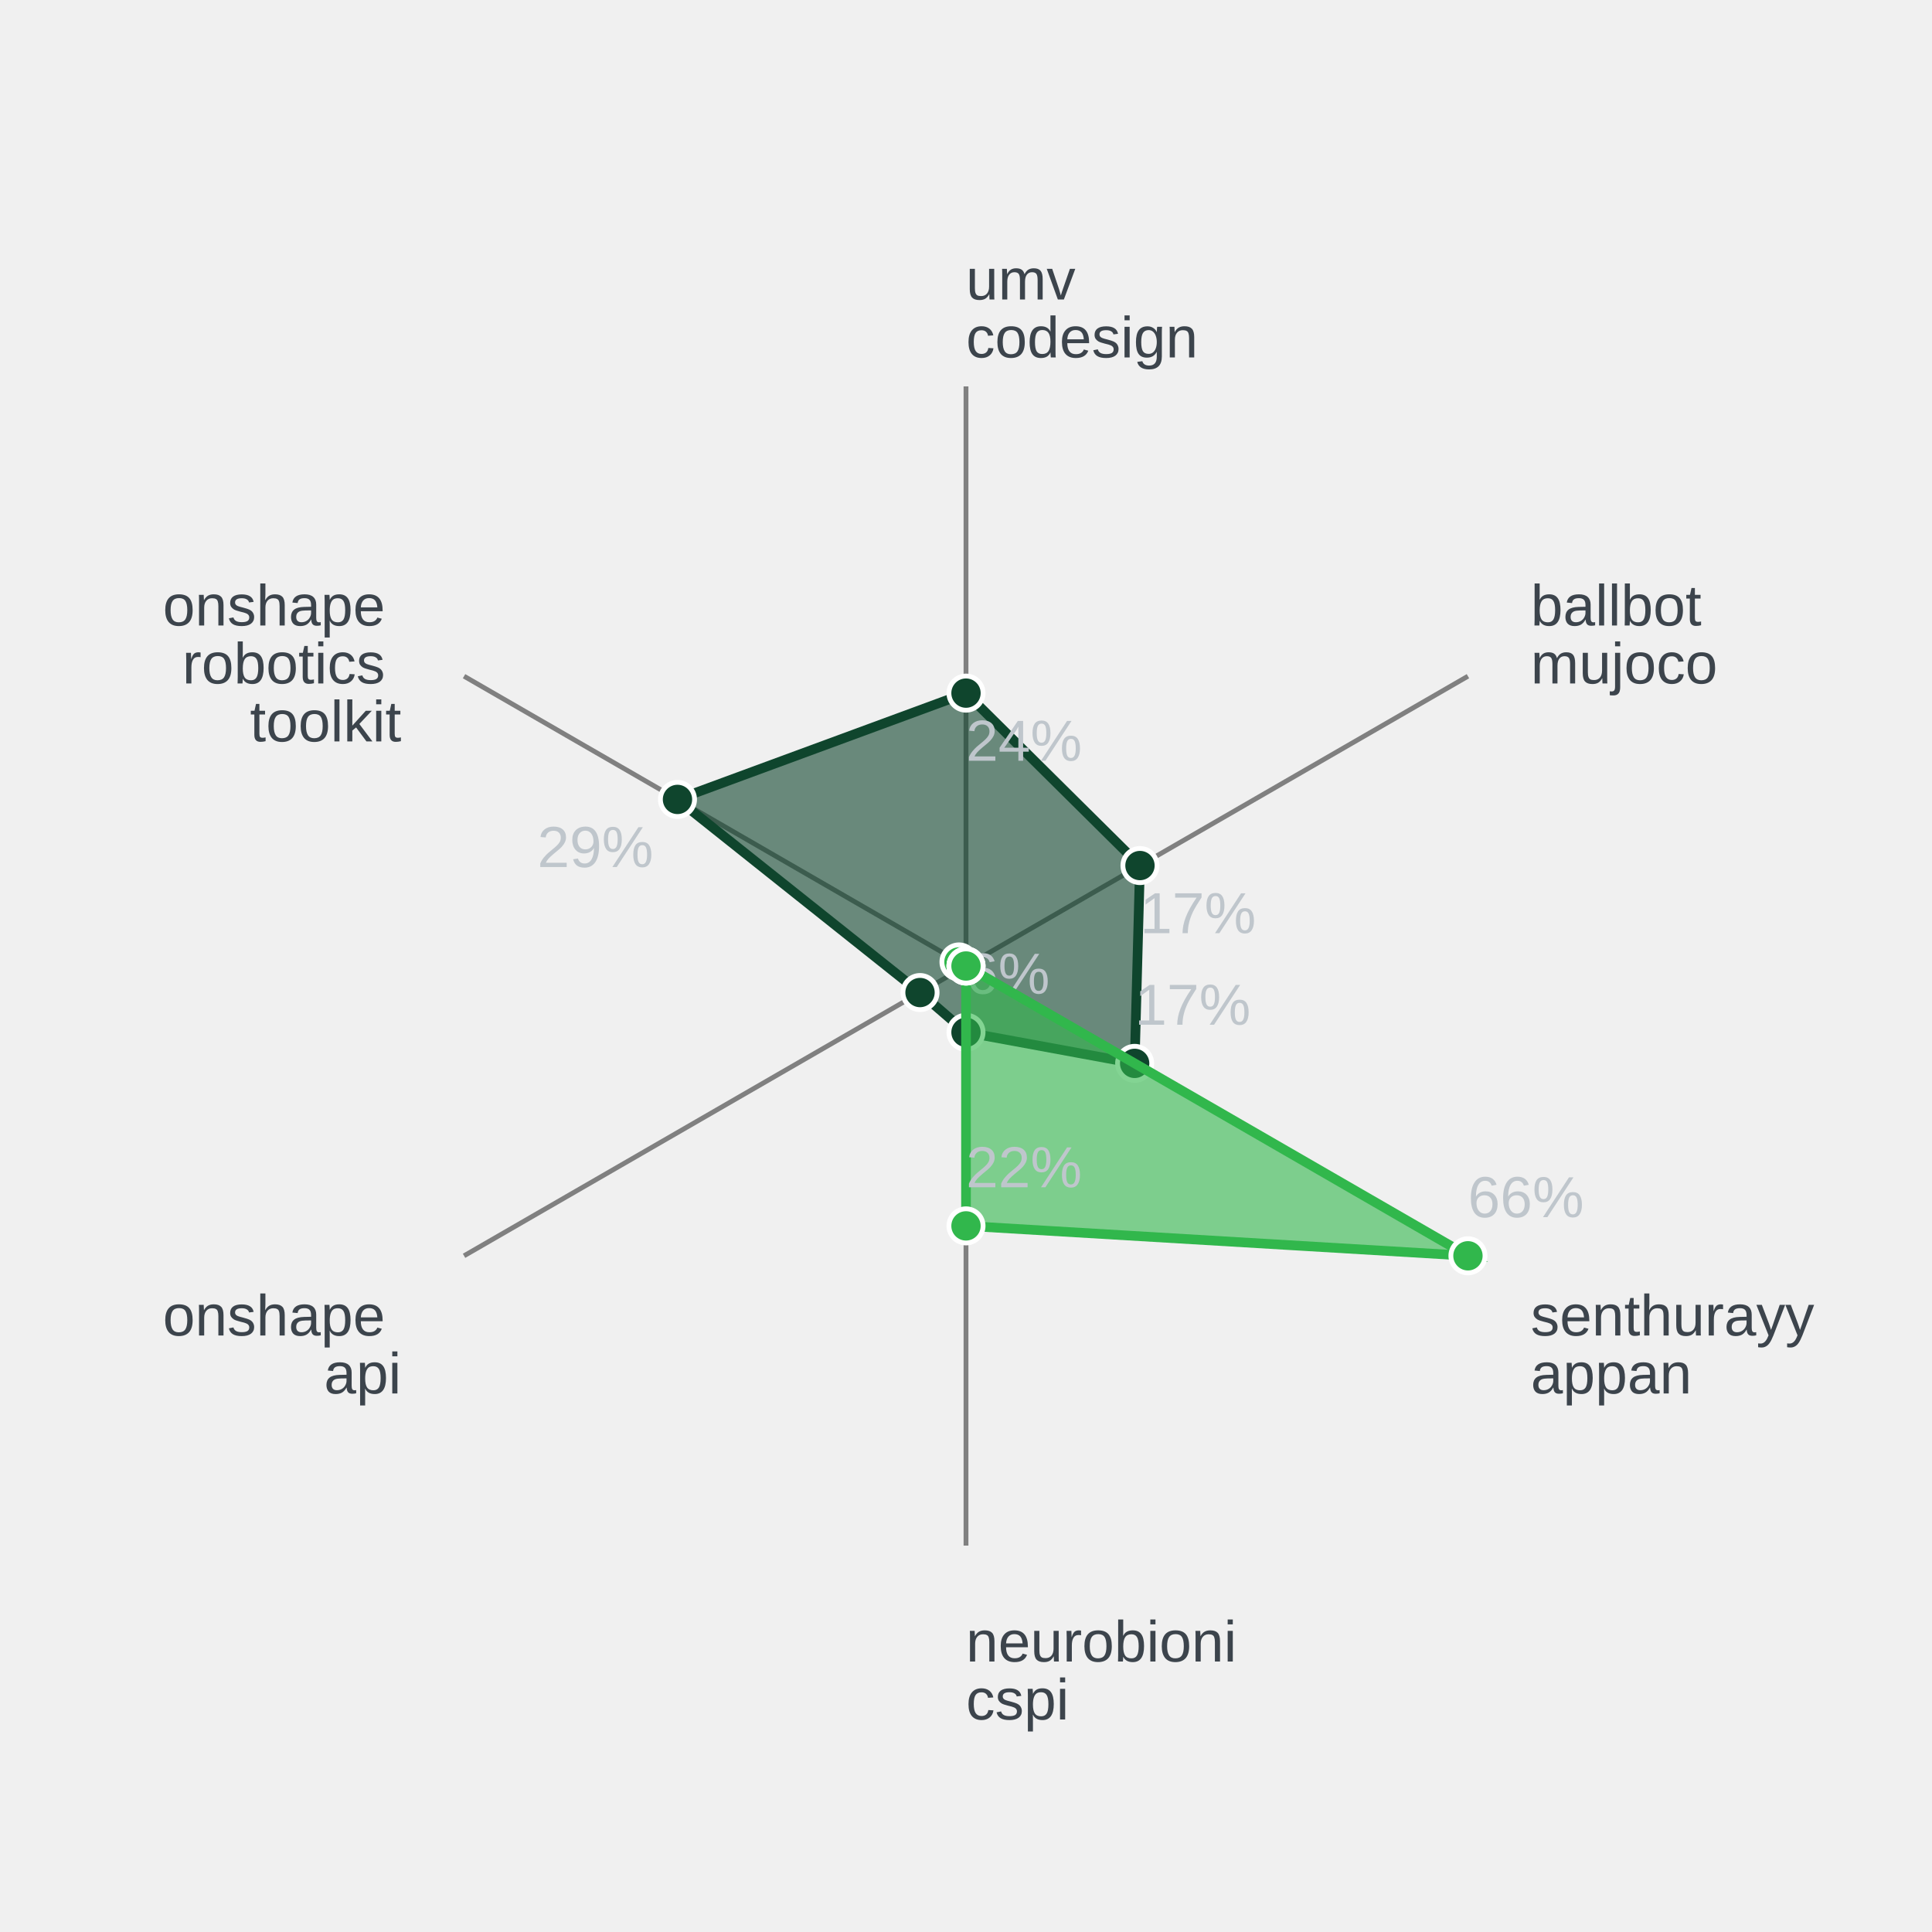
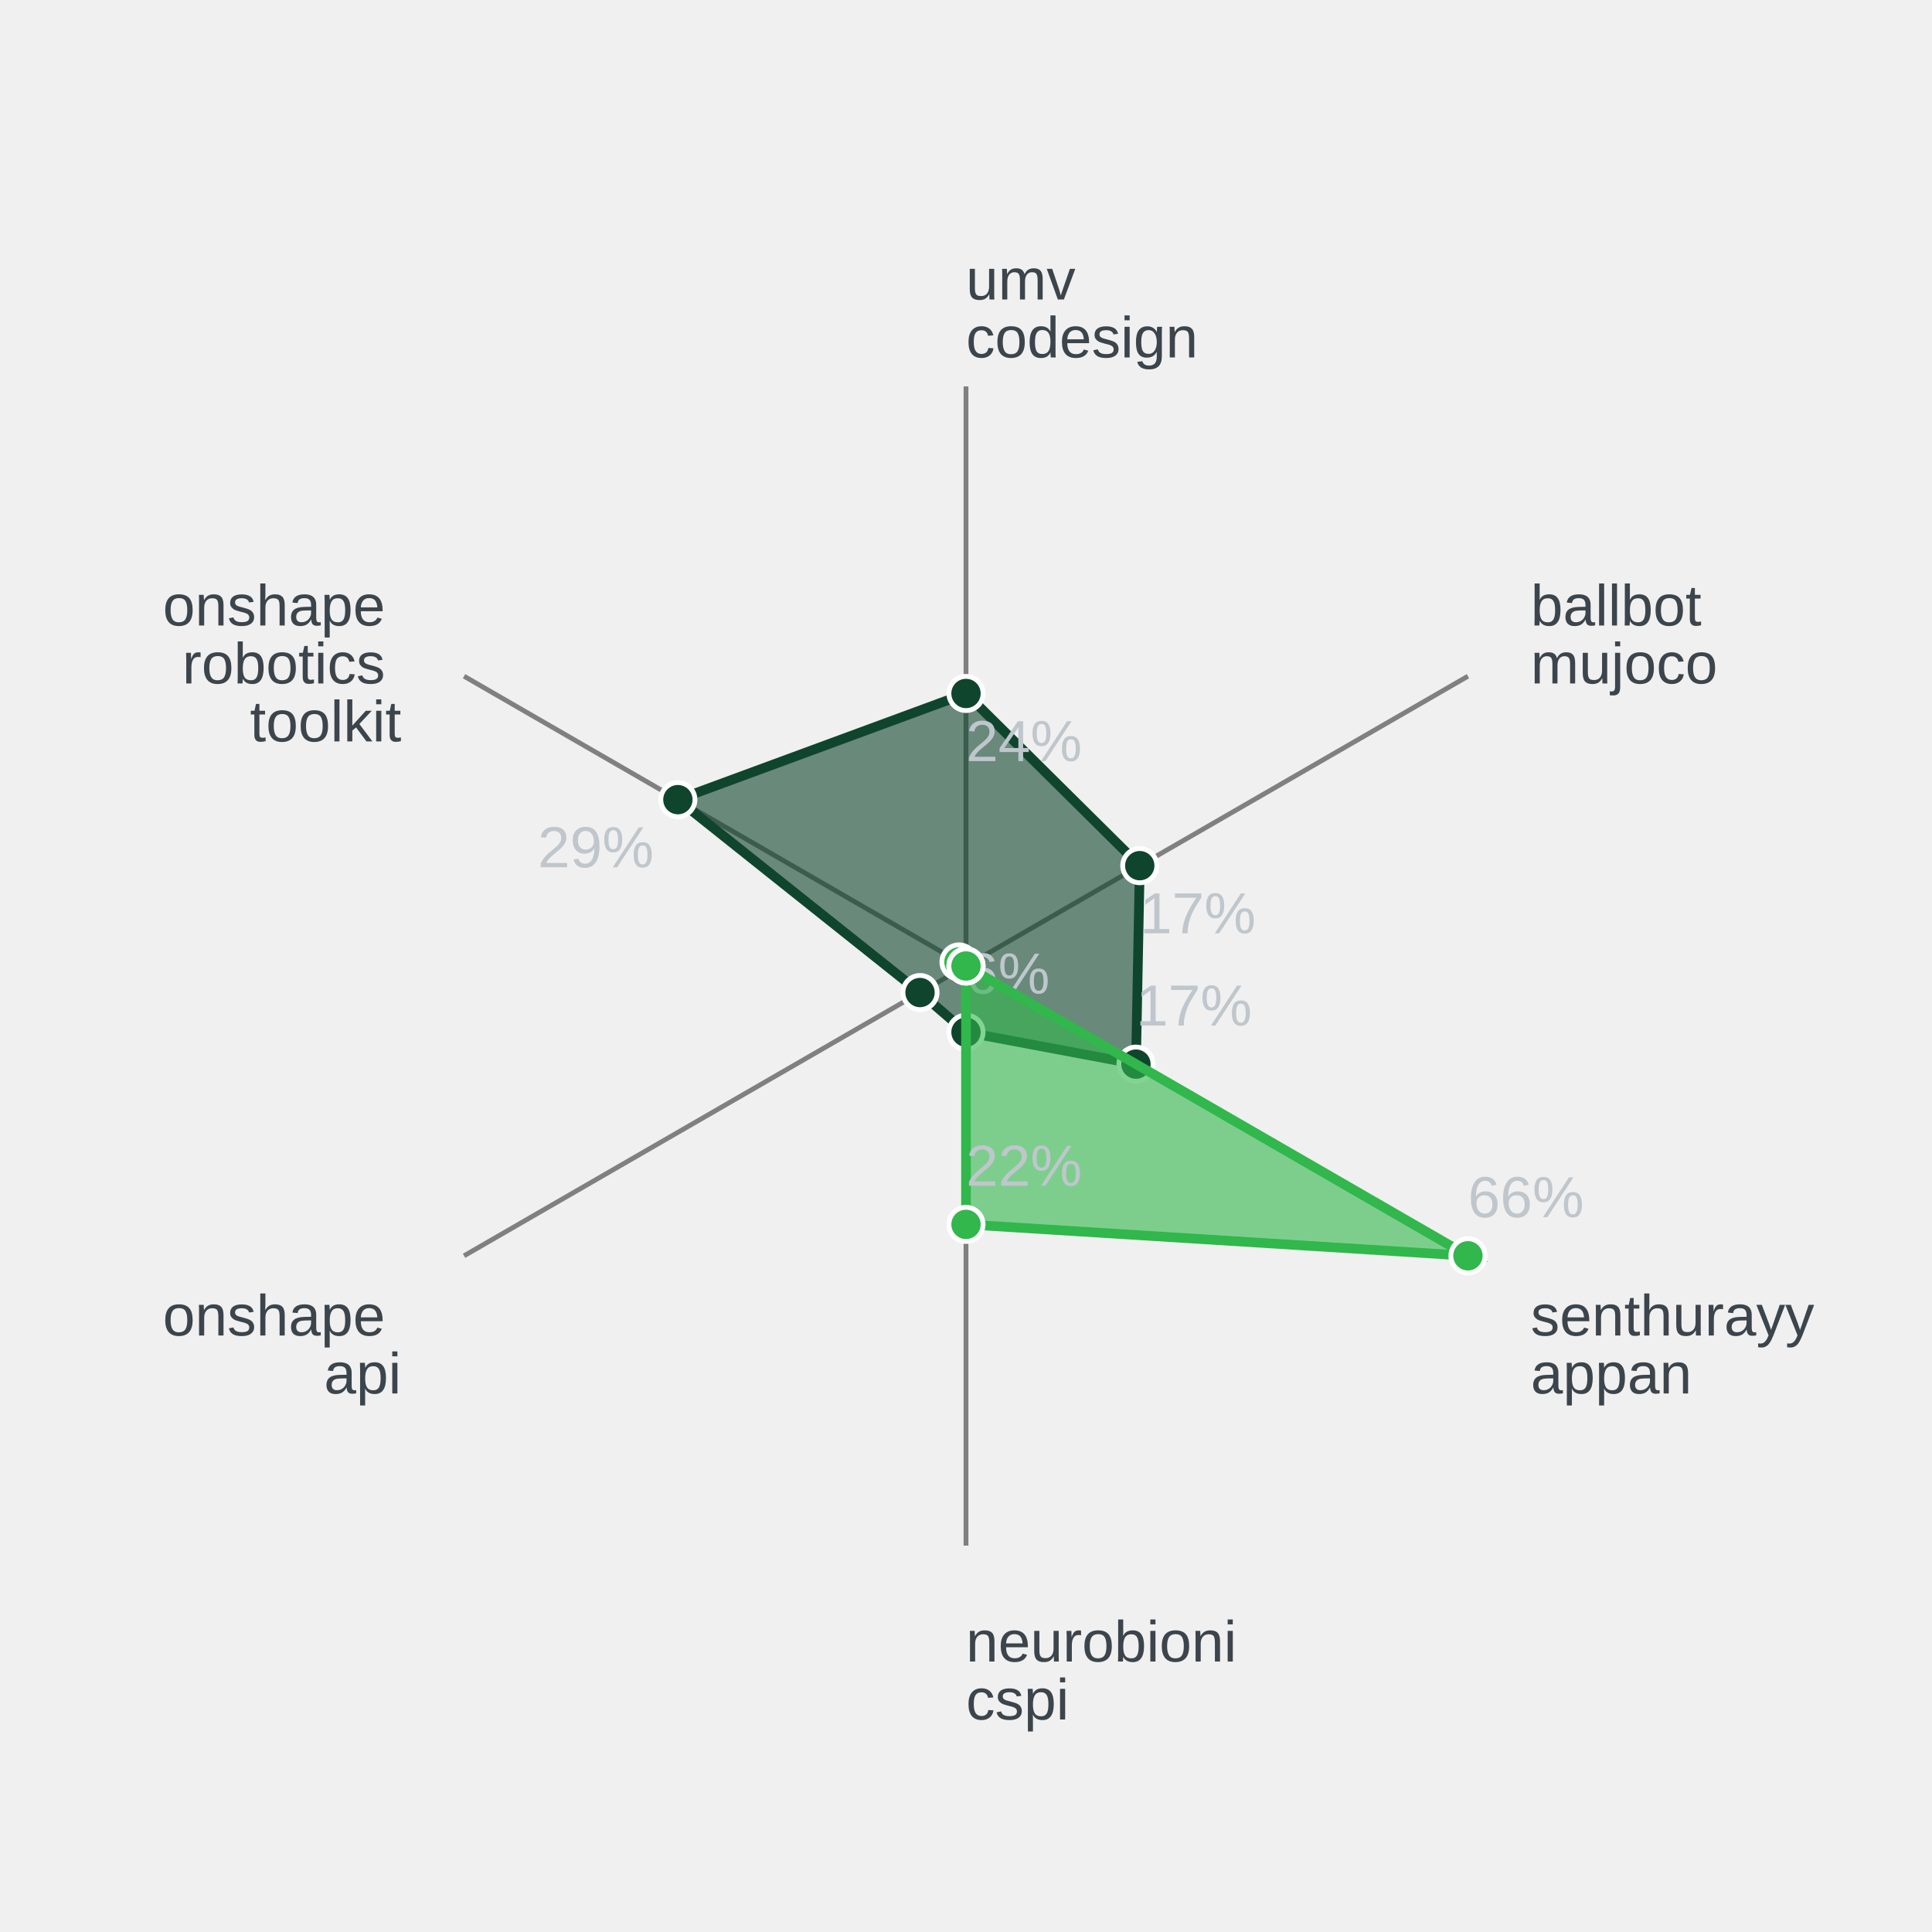
<svg xmlns="http://www.w3.org/2000/svg" version="1.1" class="marks" width="400" height="400" viewBox="0 0 400 400">
  <g fill="none" stroke-miterlimit="10" transform="translate(80,80)">
    <g class="mark-group role-frame root" role="graphics-object" aria-roledescription="group mark container">
      <g transform="translate(120,120)">
        <path class="background" aria-hidden="true" d="M0,0h240v240h-240Z" />
        <g>
          <g class="mark-rule role-mark radial-grid" role="graphics-symbol" aria-roledescription="rule mark container">
            <line transform="translate(0,0)" x2="-103.923" y2="-60" stroke="gray" stroke-width="1" />
            <line transform="translate(0,0)" x2="3.399323338588788e-14" y2="-120" stroke="gray" stroke-width="1" />
            <line transform="translate(0,0)" x2="103.923" y2="-60" stroke="gray" stroke-width="1" />
            <line transform="translate(0,0)" x2="103.923" y2="60" stroke="gray" stroke-width="1" />
            <line transform="translate(0,0)" x2="7.34788079488412e-15" y2="120" stroke="gray" stroke-width="1" />
            <line transform="translate(0,0)" x2="-103.923" y2="60" stroke="gray" stroke-width="1" />
          </g>
          <g class="mark-group role-scope categories" role="graphics-object" aria-roledescription="group mark container">
            <g transform="translate(0,0)">
              <path class="background" aria-hidden="true" d="M0,0h0v0h0Z" />
              <g>
                <g class="mark-line role-mark category-line" role="graphics-symbol" aria-roledescription="line mark container">
-                   <path d="M-59.735,-34.488L0,-56.496L36.02,-20.796L34.918,20.16L0,13.728L-9.519,5.496Z" fill="#0f452d" fill-opacity="0.6" stroke="#0f452d" stroke-width="2" />
+                   <path d="M-59.652,-34.44L0,-56.424L35.978,-20.772L35.188,20.316L0,13.704L-9.519,5.496Z" fill="#0f452d" fill-opacity="0.6" stroke="#0f452d" stroke-width="2" />
                </g>
                <g class="mark-symbol role-mark category-point" role="graphics-symbol" aria-roledescription="symbol mark container">
-                   <path transform="translate(-59.73497,-34.488)" d="M3.536,0A3.536,3.536,0,1,1,-3.536,0A3.536,3.536,0,1,1,3.536,0" fill="#0f452d" stroke="white" stroke-width="1" />
-                   <path transform="translate(1.6004014278076014e-14,-56.496)" d="M3.536,0A3.536,3.536,0,1,1,-3.536,0A3.536,3.536,0,1,1,3.536,0" fill="#0f452d" stroke="white" stroke-width="1" />
-                   <path transform="translate(36.01973,-20.796)" d="M3.536,0A3.536,3.536,0,1,1,-3.536,0A3.536,3.536,0,1,1,3.536,0" fill="#0f452d" stroke="white" stroke-width="1" />
-                   <path transform="translate(34.91814,20.16)" d="M3.536,0A3.536,3.536,0,1,1,-3.536,0A3.536,3.536,0,1,1,3.536,0" fill="#0f452d" stroke="white" stroke-width="1" />
-                   <path transform="translate(8.405975629347433e-16,13.728)" d="M3.536,0A3.536,3.536,0,1,1,-3.536,0A3.536,3.536,0,1,1,3.536,0" fill="#0f452d" stroke="white" stroke-width="1" />
+                   <path transform="translate(-59.65183,-34.44)" d="M3.536,0A3.536,3.536,0,1,1,-3.536,0A3.536,3.536,0,1,1,3.536,0" fill="#0f452d" stroke="white" stroke-width="1" />
+                   <path transform="translate(1.598361833804448e-14,-56.424)" d="M3.536,0A3.536,3.536,0,1,1,-3.536,0A3.536,3.536,0,1,1,3.536,0" fill="#0f452d" stroke="white" stroke-width="1" />
+                   <path transform="translate(35.97816,-20.772)" d="M3.536,0A3.536,3.536,0,1,1,-3.536,0A3.536,3.536,0,1,1,3.536,0" fill="#0f452d" stroke="white" stroke-width="1" />
+                   <path transform="translate(35.18834,20.316)" d="M3.536,0A3.536,3.536,0,1,1,-3.536,0A3.536,3.536,0,1,1,3.536,0" fill="#0f452d" stroke="white" stroke-width="1" />
+                   <path transform="translate(8.391279867757664e-16,13.704)" d="M3.536,0A3.536,3.536,0,1,1,-3.536,0A3.536,3.536,0,1,1,3.536,0" fill="#0f452d" stroke="white" stroke-width="1" />
                  <path transform="translate(-9.519351,5.496)" d="M3.536,0A3.536,3.536,0,1,1,-3.536,0A3.536,3.536,0,1,1,3.536,0" fill="#0f452d" stroke="white" stroke-width="1" />
                </g>
                <g class="mark-text role-mark value-text" role="graphics-object" aria-roledescription="text mark container">
-                   <text text-anchor="end" transform="translate(-64.73497,-20.488)" font-family="Arial, sans-serif" font-size="12px" fill="#bfc6cc">29%</text>
-                   <text text-anchor="start" transform="translate(1.6004014278076014e-14,-42.496)" font-family="Arial, sans-serif" font-size="12px" fill="#bfc6cc">24%</text>
-                   <text text-anchor="start" transform="translate(36.01973,-6.796)" font-family="Arial, sans-serif" font-size="12px" fill="#bfc6cc">17%</text>
-                   <text text-anchor="start" transform="translate(34.91814,12.16)" font-family="Arial, sans-serif" font-size="12px" fill="#bfc6cc">17%</text>
-                   <text text-anchor="start" transform="translate(8.405975629347433e-16,5.728)" font-family="Arial, sans-serif" font-size="12px" fill="#bfc6cc">6%</text>
+                   <text text-anchor="end" transform="translate(-64.65183,-20.44)" font-family="Arial, sans-serif" font-size="12px" fill="#bfc6cc">29%</text>
+                   <text text-anchor="start" transform="translate(1.598361833804448e-14,-42.424)" font-family="Arial, sans-serif" font-size="12px" fill="#bfc6cc">24%</text>
+                   <text text-anchor="start" transform="translate(35.97816,-6.772)" font-family="Arial, sans-serif" font-size="12px" fill="#bfc6cc">17%</text>
+                   <text text-anchor="start" transform="translate(35.18834,12.316)" font-family="Arial, sans-serif" font-size="12px" fill="#bfc6cc">17%</text>
+                   <text text-anchor="start" transform="translate(8.391279867757664e-16,5.704)" font-family="Arial, sans-serif" font-size="12px" fill="#bfc6cc">6%</text>
                  <text text-anchor="end" transform="translate(-14.51935,-2.504)" font-family="Arial, sans-serif" font-size="12px" fill="#bfc6cc" />
                </g>
              </g>
              <path class="foreground" aria-hidden="true" d="" display="none" />
            </g>
            <g transform="translate(0,0)">
              <path class="background" aria-hidden="true" d="M0,0h0v0h0Z" />
              <g>
                <g class="mark-line role-mark category-line" role="graphics-symbol" aria-roledescription="line mark container">
-                   <path d="M-1.455,-0.84L0,0L0,0L103.923,60L0,53.808L0,0Z" fill="#31b74c" fill-opacity="0.6" stroke="#31b74c" stroke-width="2" />
+                   <path d="M-1.455,-0.84L0,0L0,0L103.923,60L0,53.496L0,0Z" fill="#31b74c" fill-opacity="0.6" stroke="#31b74c" stroke-width="2" />
                </g>
                <g class="mark-symbol role-mark category-point" role="graphics-symbol" aria-roledescription="symbol mark container">
                  <path transform="translate(-1.454923,-0.84)" d="M3.536,0A3.536,3.536,0,1,1,-3.536,0A3.536,3.536,0,1,1,3.536,0" fill="#31b74c" stroke="white" stroke-width="1" />
                  <path transform="translate(0,0)" d="M3.536,0A3.536,3.536,0,1,1,-3.536,0A3.536,3.536,0,1,1,3.536,0" fill="#31b74c" stroke="white" stroke-width="1" />
                  <path transform="translate(0,0)" d="M3.536,0A3.536,3.536,0,1,1,-3.536,0A3.536,3.536,0,1,1,3.536,0" fill="#31b74c" stroke="white" stroke-width="1" />
                  <path transform="translate(103.923,60)" d="M3.536,0A3.536,3.536,0,1,1,-3.536,0A3.536,3.536,0,1,1,3.536,0" fill="#31b74c" stroke="white" stroke-width="1" />
-                   <path transform="translate(3.294789748426039e-15,53.808)" d="M3.536,0A3.536,3.536,0,1,1,-3.536,0A3.536,3.536,0,1,1,3.536,0" fill="#31b74c" stroke="white" stroke-width="1" />
+                   <path transform="translate(3.27568525835934e-15,53.496)" d="M3.536,0A3.536,3.536,0,1,1,-3.536,0A3.536,3.536,0,1,1,3.536,0" fill="#31b74c" stroke="white" stroke-width="1" />
                  <path transform="translate(0,0)" d="M3.536,0A3.536,3.536,0,1,1,-3.536,0A3.536,3.536,0,1,1,3.536,0" fill="#31b74c" stroke="white" stroke-width="1" />
                </g>
                <g class="mark-text role-mark value-text" role="graphics-object" aria-roledescription="text mark container">
                  <text text-anchor="end" transform="translate(-6.454923,13.16)" font-family="Arial, sans-serif" font-size="12px" fill="#bfc6cc" />
                  <text text-anchor="start" transform="translate(0,14)" font-family="Arial, sans-serif" font-size="12px" fill="#bfc6cc" />
                  <text text-anchor="start" transform="translate(0,14)" font-family="Arial, sans-serif" font-size="12px" fill="#bfc6cc" />
                  <text text-anchor="start" transform="translate(103.923,52)" font-family="Arial, sans-serif" font-size="12px" fill="#bfc6cc">66%</text>
-                   <text text-anchor="start" transform="translate(3.294789748426039e-15,45.808)" font-family="Arial, sans-serif" font-size="12px" fill="#bfc6cc">22%</text>
+                   <text text-anchor="start" transform="translate(3.27568525835934e-15,45.496)" font-family="Arial, sans-serif" font-size="12px" fill="#bfc6cc">22%</text>
                  <text text-anchor="end" transform="translate(-5,-8)" font-family="Arial, sans-serif" font-size="12px" fill="#bfc6cc" />
                </g>
              </g>
              <path class="foreground" aria-hidden="true" d="" display="none" />
            </g>
          </g>
          <g class="mark-text role-mark key-label" role="graphics-object" aria-roledescription="text mark container">
            <text text-anchor="end" transform="translate(-116.9134,-70.5)" font-family="Arial, sans-serif" font-size="12px" fill="#3c444c">
              <tspan>onshape</tspan>
              <tspan x="0" dy="12">robotics</tspan>
              <tspan x="0" dy="12">toolkit</tspan>
            </text>
            <text text-anchor="start" transform="translate(3.824238755912386e-14,-138)" font-family="Arial, sans-serif" font-size="12px" fill="#3c444c">
              <tspan>umv</tspan>
              <tspan x="0" dy="12">codesign</tspan>
            </text>
            <text text-anchor="start" transform="translate(116.9134,-70.5)" font-family="Arial, sans-serif" font-size="12px" fill="#3c444c">
              <tspan>ballbot</tspan>
              <tspan x="0" dy="12">mujoco</tspan>
            </text>
            <text text-anchor="start" transform="translate(116.9134,76.5)" font-family="Arial, sans-serif" font-size="12px" fill="#3c444c">
              <tspan>senthurayy</tspan>
              <tspan x="0" dy="12">appan</tspan>
            </text>
            <text text-anchor="start" transform="translate(8.266365894244634e-15,144)" font-family="Arial, sans-serif" font-size="12px" fill="#3c444c">
              <tspan>neurobioni</tspan>
              <tspan x="0" dy="12">cspi</tspan>
            </text>
            <text text-anchor="end" transform="translate(-116.9134,76.5)" font-family="Arial, sans-serif" font-size="12px" fill="#3c444c">
              <tspan>onshape</tspan>
              <tspan x="0" dy="12">api</tspan>
            </text>
          </g>
        </g>
        <path class="foreground" aria-hidden="true" d="" display="none" />
      </g>
    </g>
  </g>
</svg>
